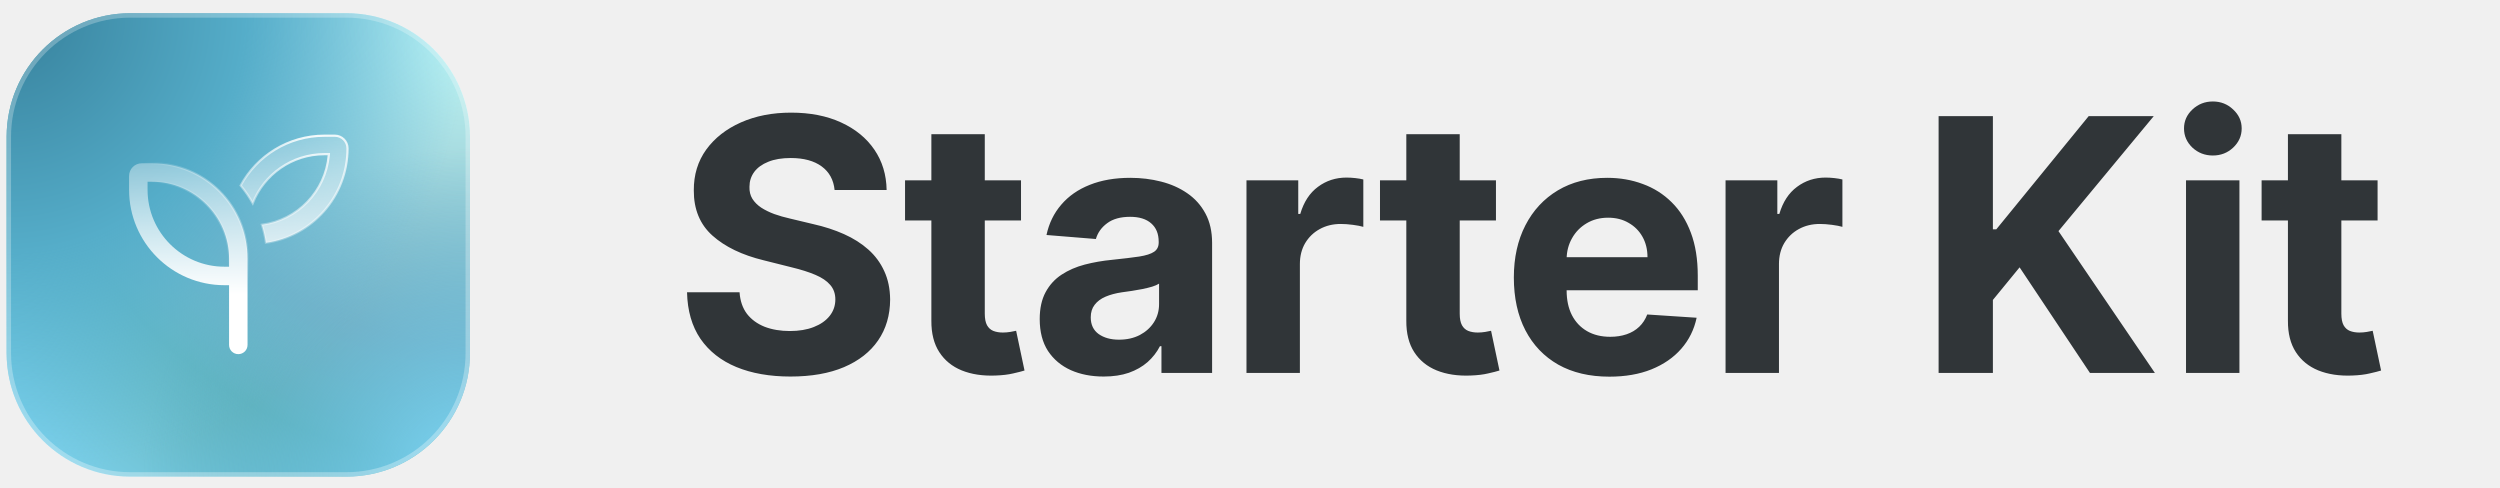
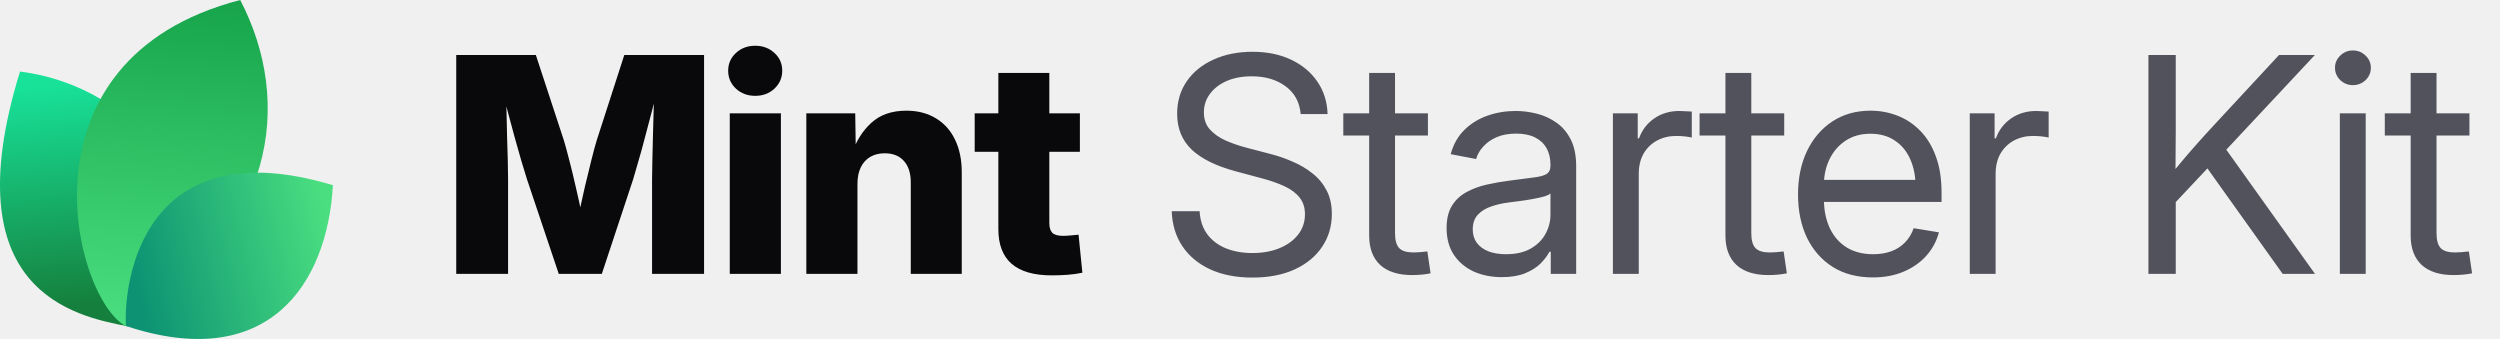
- <svg xmlns="http://www.w3.org/2000/svg" width="1133" height="221" viewBox="0 0 1133 221" fill="none">
-   <rect x="3" y="6" width="210" height="210" rx="56" fill="white" />
-   <rect x="3" y="6" width="210" height="210" rx="56" fill="url(#paint0_radial_3545_7)" />
-   <rect x="3" y="6" width="210" height="210" rx="56" fill="url(#paint1_radial_3545_7)" />
-   <rect x="3" y="6" width="210" height="210" rx="56" fill="url(#paint2_radial_3545_7)" />
-   <g clip-path="url(#clip0_3545_7)">
-     <path d="M120.499 110.045C120.109 107.239 119.504 104.509 118.684 101.854C134.822 99.796 147.499 86.741 148.986 70.42L149.036 69.875H148.488H147.062C132.257 69.875 119.597 79.107 114.537 92.112C112.966 89.263 111.128 86.567 109.051 84.065C116.399 70.632 130.675 61.5 147.062 61.5H151.75C154.931 61.5 157.5 64.069 157.5 67.25C157.5 89.012 141.42 107.012 120.499 110.045ZM67.375 82.375H66.875V82.875V86C66.875 105.261 82.49 120.875 101.75 120.875H103.312H103.812V120.375V117.25C103.812 97.99 88.198 82.375 68.938 82.375H67.375ZM103.812 129.75V129.25H103.312H101.75C77.866 129.25 58.5 109.884 58.5 86V79.75C58.5 76.569 61.069 74 64.25 74H68.938C92.822 74 112.188 93.366 112.188 117.25V120.375V129.75V156.312C112.188 158.634 110.322 160.5 108 160.5C105.678 160.5 103.812 158.634 103.812 156.312V129.75Z" fill="url(#paint3_linear_3545_7)" stroke="url(#paint4_radial_3545_7)" />
-   </g>
-   <rect x="4" y="7" width="208" height="208" rx="55" stroke="white" stroke-opacity="0.2" stroke-width="2" />
-   <rect x="4" y="7" width="208" height="208" rx="55" stroke="url(#paint5_linear_3545_7)" stroke-opacity="0.3" stroke-width="2" />
-   <path d="M378.239 86.102C377.784 81.519 375.833 77.958 372.386 75.421C368.939 72.883 364.261 71.614 358.352 71.614C354.337 71.614 350.947 72.182 348.182 73.318C345.417 74.417 343.295 75.951 341.818 77.921C340.379 79.89 339.659 82.125 339.659 84.625C339.583 86.708 340.019 88.526 340.966 90.079C341.951 91.633 343.295 92.977 345 94.114C346.705 95.212 348.674 96.178 350.909 97.011C353.144 97.807 355.53 98.489 358.068 99.057L368.523 101.557C373.598 102.693 378.258 104.208 382.5 106.102C386.742 107.996 390.417 110.326 393.523 113.091C396.629 115.856 399.034 119.114 400.739 122.864C402.481 126.614 403.371 130.913 403.409 135.761C403.371 142.883 401.553 149.057 397.955 154.284C394.394 159.473 389.242 163.508 382.5 166.386C375.795 169.227 367.708 170.648 358.239 170.648C348.845 170.648 340.663 169.208 333.693 166.33C326.761 163.451 321.345 159.189 317.443 153.545C313.58 147.864 311.553 140.837 311.364 132.466H335.17C335.436 136.367 336.553 139.625 338.523 142.239C340.53 144.814 343.201 146.765 346.534 148.091C349.905 149.379 353.712 150.023 357.955 150.023C362.121 150.023 365.739 149.417 368.807 148.205C371.913 146.992 374.318 145.307 376.023 143.148C377.727 140.989 378.58 138.508 378.58 135.705C378.58 133.091 377.803 130.894 376.25 129.114C374.735 127.333 372.5 125.818 369.545 124.568C366.629 123.318 363.049 122.182 358.807 121.159L346.136 117.977C336.326 115.591 328.58 111.86 322.898 106.784C317.216 101.708 314.394 94.871 314.432 86.273C314.394 79.227 316.269 73.072 320.057 67.807C323.883 62.542 329.129 58.432 335.795 55.477C342.462 52.523 350.038 51.045 358.523 51.045C367.159 51.045 374.697 52.523 381.136 55.477C387.614 58.432 392.652 62.542 396.25 67.807C399.848 73.072 401.705 79.171 401.818 86.102H378.239ZM462.723 81.727V99.909H410.166V81.727H462.723ZM422.098 60.818H446.303V142.182C446.303 144.417 446.644 146.159 447.326 147.409C448.007 148.621 448.954 149.473 450.166 149.966C451.416 150.458 452.856 150.705 454.485 150.705C455.621 150.705 456.757 150.61 457.894 150.42C459.03 150.193 459.901 150.023 460.507 149.909L464.314 167.92C463.102 168.299 461.398 168.735 459.201 169.227C457.004 169.758 454.333 170.08 451.189 170.193C445.356 170.42 440.242 169.644 435.848 167.864C431.492 166.083 428.102 163.318 425.678 159.568C423.254 155.818 422.06 151.083 422.098 145.364V60.818ZM500.177 170.648C494.609 170.648 489.646 169.682 485.29 167.75C480.934 165.78 477.487 162.883 474.949 159.057C472.449 155.193 471.199 150.383 471.199 144.625C471.199 139.777 472.09 135.705 473.87 132.409C475.65 129.114 478.074 126.462 481.143 124.455C484.211 122.447 487.696 120.932 491.597 119.909C495.537 118.886 499.665 118.167 503.984 117.75C509.059 117.22 513.15 116.727 516.256 116.273C519.362 115.78 521.616 115.061 523.018 114.114C524.419 113.167 525.12 111.765 525.12 109.909V109.568C525.12 105.97 523.984 103.186 521.711 101.216C519.476 99.246 516.294 98.261 512.165 98.261C507.809 98.261 504.343 99.227 501.768 101.159C499.192 103.053 497.487 105.439 496.654 108.318L474.268 106.5C475.404 101.197 477.639 96.614 480.972 92.75C484.305 88.849 488.605 85.856 493.87 83.773C499.173 81.651 505.309 80.591 512.279 80.591C517.127 80.591 521.768 81.159 526.199 82.296C530.669 83.432 534.627 85.193 538.074 87.579C541.559 89.966 544.305 93.034 546.313 96.784C548.321 100.496 549.324 104.947 549.324 110.136V169H526.37V156.898H525.688C524.287 159.625 522.412 162.03 520.063 164.114C517.715 166.159 514.893 167.769 511.597 168.943C508.302 170.08 504.495 170.648 500.177 170.648ZM507.109 153.943C510.669 153.943 513.813 153.242 516.54 151.841C519.268 150.402 521.408 148.47 522.961 146.045C524.514 143.621 525.29 140.875 525.29 137.807V128.545C524.533 129.038 523.491 129.492 522.165 129.909C520.877 130.288 519.419 130.648 517.79 130.989C516.162 131.292 514.533 131.576 512.904 131.841C511.275 132.068 509.798 132.277 508.472 132.466C505.631 132.883 503.15 133.545 501.029 134.455C498.908 135.364 497.26 136.595 496.086 138.148C494.912 139.663 494.324 141.557 494.324 143.83C494.324 147.125 495.518 149.644 497.904 151.386C500.328 153.091 503.396 153.943 507.109 153.943ZM564.903 169V81.727H588.369V96.954H589.278C590.869 91.538 593.539 87.447 597.289 84.682C601.039 81.879 605.357 80.477 610.244 80.477C611.456 80.477 612.763 80.553 614.164 80.704C615.566 80.856 616.797 81.064 617.857 81.329V102.807C616.721 102.466 615.149 102.163 613.141 101.898C611.134 101.633 609.297 101.5 607.63 101.5C604.07 101.5 600.888 102.277 598.085 103.83C595.32 105.345 593.123 107.466 591.494 110.193C589.903 112.92 589.107 116.064 589.107 119.625V169H564.903ZM677.967 81.727V99.909H625.41V81.727H677.967ZM637.342 60.818H661.547V142.182C661.547 144.417 661.888 146.159 662.569 147.409C663.251 148.621 664.198 149.473 665.41 149.966C666.66 150.458 668.1 150.705 669.728 150.705C670.865 150.705 672.001 150.61 673.138 150.42C674.274 150.193 675.145 150.023 675.751 149.909L679.558 167.92C678.346 168.299 676.641 168.735 674.444 169.227C672.247 169.758 669.577 170.08 666.433 170.193C660.6 170.42 655.486 169.644 651.092 167.864C646.736 166.083 643.346 163.318 640.922 159.568C638.497 155.818 637.304 151.083 637.342 145.364V60.818ZM729.369 170.705C720.392 170.705 712.665 168.886 706.188 165.25C699.748 161.576 694.786 156.386 691.301 149.682C687.816 142.939 686.074 134.966 686.074 125.761C686.074 116.784 687.816 108.905 691.301 102.125C694.786 95.345 699.691 90.061 706.017 86.273C712.381 82.485 719.843 80.591 728.403 80.591C734.161 80.591 739.521 81.519 744.483 83.375C749.483 85.193 753.839 87.939 757.551 91.614C761.301 95.288 764.218 99.909 766.301 105.477C768.384 111.008 769.426 117.485 769.426 124.909V131.557H695.733V116.557H746.642C746.642 113.072 745.884 109.985 744.369 107.295C742.854 104.606 740.752 102.504 738.062 100.989C735.411 99.436 732.324 98.659 728.801 98.659C725.127 98.659 721.869 99.511 719.028 101.216C716.225 102.883 714.028 105.136 712.438 107.977C710.847 110.78 710.032 113.905 709.994 117.352V131.614C709.994 135.932 710.79 139.663 712.381 142.807C714.009 145.951 716.301 148.375 719.256 150.08C722.21 151.784 725.714 152.636 729.767 152.636C732.456 152.636 734.919 152.258 737.153 151.5C739.388 150.742 741.301 149.606 742.892 148.091C744.483 146.576 745.695 144.72 746.528 142.523L768.915 144C767.778 149.379 765.449 154.076 761.926 158.091C758.441 162.068 753.934 165.174 748.403 167.409C742.911 169.606 736.566 170.705 729.369 170.705ZM782.022 169V81.727H805.487V96.954H806.397C807.987 91.538 810.658 87.447 814.408 84.682C818.158 81.879 822.476 80.477 827.362 80.477C828.575 80.477 829.881 80.553 831.283 80.704C832.684 80.856 833.916 81.064 834.976 81.329V102.807C833.84 102.466 832.268 102.163 830.26 101.898C828.253 101.633 826.416 101.5 824.749 101.5C821.188 101.5 818.006 102.277 815.203 103.83C812.438 105.345 810.241 107.466 808.612 110.193C807.022 112.92 806.226 116.064 806.226 119.625V169H782.022ZM878.576 169V52.636H903.178V103.943H904.713L946.588 52.636H976.076L932.894 104.739L976.588 169H947.156L915.281 121.159L903.178 135.932V169H878.576ZM990.703 169V81.727H1014.91V169H990.703ZM1002.86 70.477C999.263 70.477 996.176 69.284 993.601 66.898C991.063 64.474 989.794 61.576 989.794 58.205C989.794 54.871 991.063 52.011 993.601 49.625C996.176 47.201 999.263 45.989 1002.86 45.989C1006.46 45.989 1009.53 47.201 1012.07 49.625C1014.64 52.011 1015.93 54.871 1015.93 58.205C1015.93 61.576 1014.64 64.474 1012.07 66.898C1009.53 69.284 1006.46 70.477 1002.86 70.477ZM1077.52 81.727V99.909H1024.96V81.727H1077.52ZM1036.89 60.818H1061.1V142.182C1061.1 144.417 1061.44 146.159 1062.12 147.409C1062.8 148.621 1063.75 149.473 1064.96 149.966C1066.21 150.458 1067.65 150.705 1069.28 150.705C1070.41 150.705 1071.55 150.61 1072.69 150.42C1073.82 150.193 1074.7 150.023 1075.3 149.909L1079.11 167.92C1077.9 168.299 1076.19 168.735 1073.99 169.227C1071.8 169.758 1069.13 170.08 1065.98 170.193C1060.15 170.42 1055.04 169.644 1050.64 167.864C1046.29 166.083 1042.9 163.318 1040.47 159.568C1038.05 155.818 1036.85 151.083 1036.89 145.364V60.818Z" fill="#303538" />
+ <svg xmlns="http://www.w3.org/2000/svg" width="177" height="24" viewBox="0 0 177 24" fill="none">
+   <path d="M9.061 23.108C5.268 22.377 -3.391 20.627 1.417 5.064C9.634 6.099 16.973 14.064 9.061 23.108Z" fill="url(#paint0_linear_17557_2020)" />
+   <path d="M8.919 23.094C5.276 21.222 0.784 4.209 17.007 0C20.757 7.193 19.621 16.545 8.919 23.094Z" fill="url(#paint1_linear_17557_2020)" />
+   <path d="M8.914 23.079C8.735 19.882 10.159 9.085 23.57 13.111C23.181 20.123 18.984 26.418 8.914 23.079Z" fill="url(#paint2_linear_17557_2020)" />
+   <path d="M32.301 19.392V3.894H37.938L39.925 9.948C40.036 10.315 40.164 10.787 40.31 11.362C40.462 11.938 40.611 12.552 40.757 13.204C40.91 13.855 41.048 14.483 41.173 15.086C41.305 15.682 41.412 16.192 41.495 16.615H40.695C40.771 16.192 40.871 15.682 40.996 15.086C41.128 14.49 41.267 13.866 41.412 13.214C41.565 12.562 41.714 11.948 41.86 11.373C42.005 10.79 42.133 10.315 42.244 9.948L44.2 3.894H49.848V19.392H46.166V12.704C46.166 12.357 46.173 11.917 46.187 11.383C46.2 10.849 46.214 10.27 46.228 9.646C46.249 9.022 46.266 8.391 46.28 7.753C46.301 7.115 46.311 6.519 46.311 5.964H46.623C46.485 6.561 46.332 7.181 46.166 7.826C45.999 8.471 45.833 9.102 45.666 9.719C45.507 10.336 45.351 10.901 45.198 11.414C45.053 11.928 44.928 12.357 44.824 12.704L42.608 19.392H39.561L37.314 12.704C37.203 12.357 37.072 11.928 36.919 11.414C36.773 10.901 36.614 10.34 36.441 9.729C36.274 9.112 36.104 8.481 35.931 7.836C35.764 7.192 35.608 6.567 35.463 5.964H35.827C35.834 6.512 35.844 7.105 35.858 7.743C35.872 8.374 35.886 9.005 35.9 9.636C35.92 10.26 35.938 10.839 35.952 11.373C35.965 11.907 35.972 12.351 35.972 12.704V19.392H32.301ZM51.668 19.392V8.024H55.288V19.392H51.668ZM53.468 6.786C52.927 6.786 52.473 6.616 52.105 6.276C51.738 5.93 51.554 5.507 51.554 5.007C51.554 4.508 51.738 4.088 52.105 3.749C52.473 3.409 52.927 3.239 53.468 3.239C54.009 3.239 54.463 3.409 54.83 3.749C55.198 4.082 55.382 4.501 55.382 5.007C55.382 5.507 55.198 5.93 54.83 6.276C54.463 6.616 54.009 6.786 53.468 6.786ZM60.708 13.027V19.392H57.088V8.024H60.551L60.593 10.967H60.281C60.593 10.024 61.061 9.268 61.685 8.7C62.309 8.124 63.138 7.836 64.171 7.836C64.975 7.836 65.672 8.017 66.262 8.377C66.851 8.731 67.302 9.234 67.614 9.885C67.933 10.537 68.092 11.307 68.092 12.194V19.392H64.483V12.912C64.483 12.26 64.32 11.754 63.994 11.394C63.675 11.033 63.221 10.853 62.632 10.853C62.25 10.853 61.914 10.936 61.623 11.102C61.332 11.269 61.106 11.515 60.947 11.841C60.787 12.16 60.708 12.555 60.708 13.027ZM76.456 8.024V10.749H69.008V8.024H76.456ZM70.683 5.163H74.292V15.783C74.292 16.102 74.361 16.334 74.5 16.48C74.646 16.625 74.899 16.698 75.259 16.698C75.405 16.698 75.596 16.688 75.831 16.667C76.074 16.646 76.251 16.629 76.362 16.615L76.632 19.309C76.313 19.378 75.963 19.427 75.582 19.455C75.207 19.482 74.836 19.496 74.469 19.496C73.2 19.496 72.25 19.222 71.619 18.674C70.995 18.127 70.683 17.308 70.683 16.22V5.163Z" fill="#09090B" />
+   <path d="M88.667 19.652C87.523 19.652 86.528 19.458 85.682 19.07C84.843 18.681 84.188 18.137 83.716 17.437C83.245 16.736 82.992 15.908 82.957 14.951H84.933C84.968 15.596 85.148 16.14 85.474 16.584C85.8 17.021 86.24 17.354 86.795 17.582C87.35 17.804 87.974 17.915 88.667 17.915C89.388 17.915 90.026 17.801 90.581 17.572C91.143 17.343 91.583 17.024 91.902 16.615C92.228 16.199 92.391 15.717 92.391 15.169C92.391 14.698 92.266 14.306 92.017 13.994C91.767 13.675 91.413 13.408 90.956 13.193C90.498 12.978 89.954 12.787 89.323 12.621L87.502 12.132C86.123 11.765 85.082 11.255 84.382 10.603C83.689 9.944 83.342 9.095 83.342 8.055C83.342 7.174 83.571 6.404 84.028 5.746C84.486 5.087 85.117 4.577 85.921 4.217C86.726 3.849 87.645 3.666 88.678 3.666C89.718 3.666 90.63 3.853 91.413 4.227C92.204 4.602 92.824 5.122 93.275 5.787C93.726 6.446 93.965 7.209 93.993 8.076H92.089C92.013 7.23 91.656 6.574 91.018 6.11C90.387 5.638 89.586 5.403 88.615 5.403C87.95 5.403 87.36 5.513 86.847 5.735C86.341 5.957 85.946 6.262 85.661 6.651C85.377 7.032 85.235 7.469 85.235 7.961C85.235 8.447 85.377 8.849 85.661 9.168C85.946 9.48 86.317 9.74 86.774 9.948C87.232 10.149 87.724 10.319 88.251 10.457L89.884 10.884C90.439 11.023 90.977 11.206 91.496 11.435C92.023 11.657 92.495 11.934 92.911 12.267C93.334 12.593 93.67 12.995 93.92 13.474C94.17 13.945 94.294 14.504 94.294 15.149C94.294 16.015 94.066 16.788 93.608 17.468C93.157 18.148 92.512 18.681 91.673 19.07C90.834 19.458 89.832 19.652 88.667 19.652ZM101.097 8.024V9.594H95.106V8.024H101.097ZM96.937 5.163H98.767V16.521C98.767 17 98.865 17.347 99.059 17.562C99.26 17.77 99.6 17.874 100.078 17.874C100.21 17.874 100.366 17.867 100.546 17.853C100.733 17.832 100.903 17.815 101.056 17.801L101.285 19.351C101.097 19.392 100.886 19.423 100.65 19.444C100.414 19.465 100.189 19.475 99.974 19.475C98.996 19.475 98.244 19.236 97.717 18.758C97.197 18.272 96.937 17.579 96.937 16.677V5.163ZM106.33 19.621C105.595 19.621 104.932 19.489 104.343 19.226C103.754 18.955 103.285 18.564 102.939 18.05C102.592 17.53 102.419 16.896 102.419 16.147C102.419 15.495 102.547 14.965 102.804 14.556C103.06 14.146 103.403 13.828 103.833 13.599C104.263 13.363 104.742 13.186 105.269 13.068C105.796 12.95 106.333 12.857 106.881 12.787C107.574 12.69 108.132 12.617 108.555 12.569C108.978 12.52 109.287 12.441 109.481 12.33C109.675 12.212 109.772 12.014 109.772 11.737V11.654C109.772 11.203 109.679 10.815 109.492 10.489C109.311 10.163 109.041 9.91 108.68 9.729C108.32 9.549 107.872 9.459 107.338 9.459C106.805 9.459 106.34 9.546 105.945 9.719C105.556 9.892 105.241 10.118 104.998 10.395C104.755 10.665 104.593 10.953 104.509 11.258L102.71 10.915C102.897 10.222 103.22 9.65 103.677 9.199C104.135 8.748 104.679 8.412 105.31 8.19C105.941 7.968 106.607 7.857 107.307 7.857C107.8 7.857 108.295 7.92 108.795 8.044C109.301 8.169 109.765 8.381 110.188 8.679C110.611 8.97 110.951 9.369 111.208 9.875C111.464 10.374 111.593 11.005 111.593 11.768V19.392H109.793V17.822H109.7C109.568 18.085 109.363 18.359 109.086 18.643C108.809 18.921 108.444 19.153 107.994 19.34C107.543 19.527 106.988 19.621 106.33 19.621ZM106.621 17.998C107.321 17.998 107.904 17.867 108.368 17.603C108.84 17.333 109.19 16.986 109.419 16.563C109.654 16.133 109.772 15.682 109.772 15.211V13.692C109.703 13.769 109.554 13.841 109.325 13.911C109.096 13.973 108.829 14.032 108.524 14.088C108.226 14.143 107.921 14.192 107.609 14.233C107.304 14.275 107.033 14.309 106.798 14.337C106.354 14.393 105.938 14.49 105.549 14.628C105.168 14.76 104.86 14.954 104.624 15.211C104.388 15.467 104.27 15.811 104.27 16.241C104.27 16.615 104.367 16.934 104.561 17.198C104.762 17.461 105.04 17.662 105.393 17.801C105.747 17.933 106.156 17.998 106.621 17.998ZM114.193 19.392V8.024H115.951V9.792H116.045C116.253 9.209 116.61 8.741 117.116 8.388C117.622 8.034 118.219 7.857 118.905 7.857C119.058 7.857 119.217 7.864 119.384 7.878C119.55 7.885 119.682 7.892 119.779 7.899V9.74C119.716 9.719 119.578 9.695 119.363 9.667C119.155 9.639 118.922 9.625 118.666 9.625C118.174 9.625 117.726 9.733 117.324 9.948C116.922 10.163 116.603 10.471 116.367 10.874C116.138 11.276 116.024 11.758 116.024 12.319V19.392H114.193ZM126.322 8.024V9.594H120.33V8.024H126.322ZM122.161 5.163H123.992V16.521C123.992 17 124.089 17.347 124.283 17.562C124.484 17.77 124.824 17.874 125.302 17.874C125.434 17.874 125.59 17.867 125.77 17.853C125.958 17.832 126.127 17.815 126.28 17.801L126.509 19.351C126.322 19.392 126.11 19.423 125.874 19.444C125.639 19.465 125.413 19.475 125.198 19.475C124.221 19.475 123.468 19.236 122.941 18.758C122.421 18.272 122.161 17.579 122.161 16.677V5.163ZM132.604 19.642C131.502 19.642 130.555 19.396 129.765 18.903C128.974 18.404 128.364 17.714 127.934 16.834C127.511 15.946 127.3 14.927 127.3 13.775C127.3 12.611 127.511 11.584 127.934 10.697C128.364 9.802 128.964 9.102 129.734 8.596C130.51 8.089 131.408 7.836 132.428 7.836C133.1 7.836 133.738 7.954 134.341 8.19C134.952 8.426 135.489 8.783 135.954 9.261C136.425 9.74 136.793 10.343 137.056 11.071C137.327 11.792 137.462 12.645 137.462 13.63V14.296H128.433V12.735H136.463L135.631 13.297C135.631 12.541 135.506 11.876 135.257 11.3C135.007 10.725 134.643 10.277 134.165 9.958C133.686 9.632 133.107 9.469 132.428 9.469C131.748 9.469 131.162 9.632 130.67 9.958C130.177 10.284 129.796 10.725 129.526 11.279C129.262 11.827 129.13 12.441 129.13 13.12V14.046C129.13 14.864 129.273 15.572 129.557 16.168C129.841 16.757 130.243 17.211 130.763 17.53C131.283 17.842 131.901 17.998 132.615 17.998C133.093 17.998 133.523 17.929 133.905 17.79C134.293 17.645 134.619 17.433 134.882 17.156C135.153 16.879 135.354 16.546 135.486 16.157L137.275 16.449C137.108 17.08 136.81 17.634 136.38 18.113C135.95 18.591 135.413 18.966 134.768 19.236C134.123 19.507 133.402 19.642 132.604 19.642ZM139.459 19.392V8.024H141.217V9.792H141.311C141.519 9.209 141.876 8.741 142.382 8.388C142.888 8.034 143.485 7.857 144.171 7.857C144.324 7.857 144.483 7.864 144.649 7.878C144.816 7.885 144.948 7.892 145.045 7.899V9.74C144.982 9.719 144.844 9.695 144.629 9.667C144.421 9.639 144.188 9.625 143.932 9.625C143.439 9.625 142.992 9.733 142.59 9.948C142.188 10.163 141.869 10.471 141.633 10.874C141.404 11.276 141.29 11.758 141.29 12.319V19.392H139.459ZM153.429 14.961V12.715C153.783 12.257 154.136 11.82 154.49 11.404C154.844 10.981 155.204 10.565 155.572 10.156C155.939 9.74 156.314 9.327 156.695 8.918L161.355 3.894H163.893L157.277 10.967H157.184L153.429 14.961ZM152.108 19.392V3.894H154.043V9.241L154.022 12.559L154.043 13.505V19.392H152.108ZM161.615 19.392L155.967 11.477L157.173 9.969L163.903 19.392H161.615ZM165.661 19.392V8.024H167.492V19.392H165.661ZM166.587 6.027C166.24 6.027 165.942 5.909 165.692 5.673C165.443 5.43 165.318 5.139 165.318 4.799C165.318 4.459 165.443 4.172 165.692 3.936C165.942 3.693 166.24 3.572 166.587 3.572C166.934 3.572 167.232 3.693 167.482 3.936C167.731 4.172 167.856 4.459 167.856 4.799C167.856 5.139 167.731 5.43 167.482 5.673C167.232 5.909 166.934 6.027 166.587 6.027ZM174.836 8.024V9.594H168.844V8.024H174.836ZM170.675 5.163H172.506V16.521C172.506 17 172.603 17.347 172.797 17.562C172.998 17.77 173.338 17.874 173.816 17.874C173.948 17.874 174.104 17.867 174.284 17.853C174.472 17.832 174.641 17.815 174.794 17.801L175.023 19.351C174.836 19.392 174.624 19.423 174.388 19.444C174.153 19.465 173.927 19.475 173.712 19.475C172.735 19.475 171.982 19.236 171.455 18.758C170.935 18.272 170.675 17.579 170.675 16.677V5.163Z" fill="#52525C" />
  <defs>
-     <radialGradient id="paint0_radial_3545_7" cx="0" cy="0" r="1" gradientUnits="userSpaceOnUse" gradientTransform="translate(213 5.99999) rotate(135) scale(296.985)">
-       <stop stop-color="#C5FCF9" />
-       <stop offset="0.507" stop-color="#7FB0BF" />
-       <stop offset="0.685" stop-color="#64B3B8" />
-       <stop offset="1" stop-color="#81D7F7" />
-     </radialGradient>
-     <radialGradient id="paint1_radial_3545_7" cx="0" cy="0" r="1" gradientUnits="userSpaceOnUse" gradientTransform="translate(213 216) rotate(-135) scale(148.492)">
-       <stop stop-color="#81D7F7" />
-       <stop offset="1" stop-color="#45A4C8" stop-opacity="0" />
-     </radialGradient>
-     <radialGradient id="paint2_radial_3545_7" cx="0" cy="0" r="1" gradientUnits="userSpaceOnUse" gradientTransform="translate(3 6) scale(210)">
-       <stop stop-color="#36809B" />
-       <stop offset="0.515" stop-color="#55ADC9" />
-       <stop offset="1" stop-color="#63C4E9" stop-opacity="0" />
-     </radialGradient>
-     <linearGradient id="paint3_linear_3545_7" x1="108" y1="61" x2="108" y2="161" gradientUnits="userSpaceOnUse">
-       <stop stop-color="white" stop-opacity="0.22" />
-       <stop offset="0.723" stop-color="white" />
+     <linearGradient id="paint0_linear_17557_2020" x1="3.776" y1="5.916" x2="5.232" y2="21.559" gradientUnits="userSpaceOnUse">
+       <stop stop-color="#18E299" />
+       <stop offset="1" stop-color="#15803D" />
    </linearGradient>
-     <radialGradient id="paint4_radial_3545_7" cx="0" cy="0" r="1" gradientUnits="userSpaceOnUse" gradientTransform="translate(144.001 54.0096) rotate(123.858) scale(95.1239 95.1218)">
-       <stop stop-color="white" />
-       <stop offset="0.853" stop-color="white" stop-opacity="0" />
-     </radialGradient>
-     <linearGradient id="paint5_linear_3545_7" x1="108" y1="6" x2="108" y2="216" gradientUnits="userSpaceOnUse">
-       <stop stop-color="white" stop-opacity="0.22" />
-       <stop offset="1" stop-color="white" stop-opacity="0.42" />
+     <linearGradient id="paint1_linear_17557_2020" x1="12.171" y1="-0.718" x2="10.19" y2="22.983" gradientUnits="userSpaceOnUse">
+       <stop stop-color="#16A34A" />
+       <stop offset="1" stop-color="#4ADE80" />
    </linearGradient>
-     <clipPath id="clip0_3545_7">
-       <rect width="100" height="100" fill="white" transform="translate(58 61)" />
-     </clipPath>
+     <linearGradient id="paint2_linear_17557_2020" x1="23.133" y1="15.353" x2="9.338" y2="18.52" gradientUnits="userSpaceOnUse">
+       <stop stop-color="#4ADE80" />
+       <stop offset="1" stop-color="#0D9373" />
+     </linearGradient>
  </defs>
</svg>
